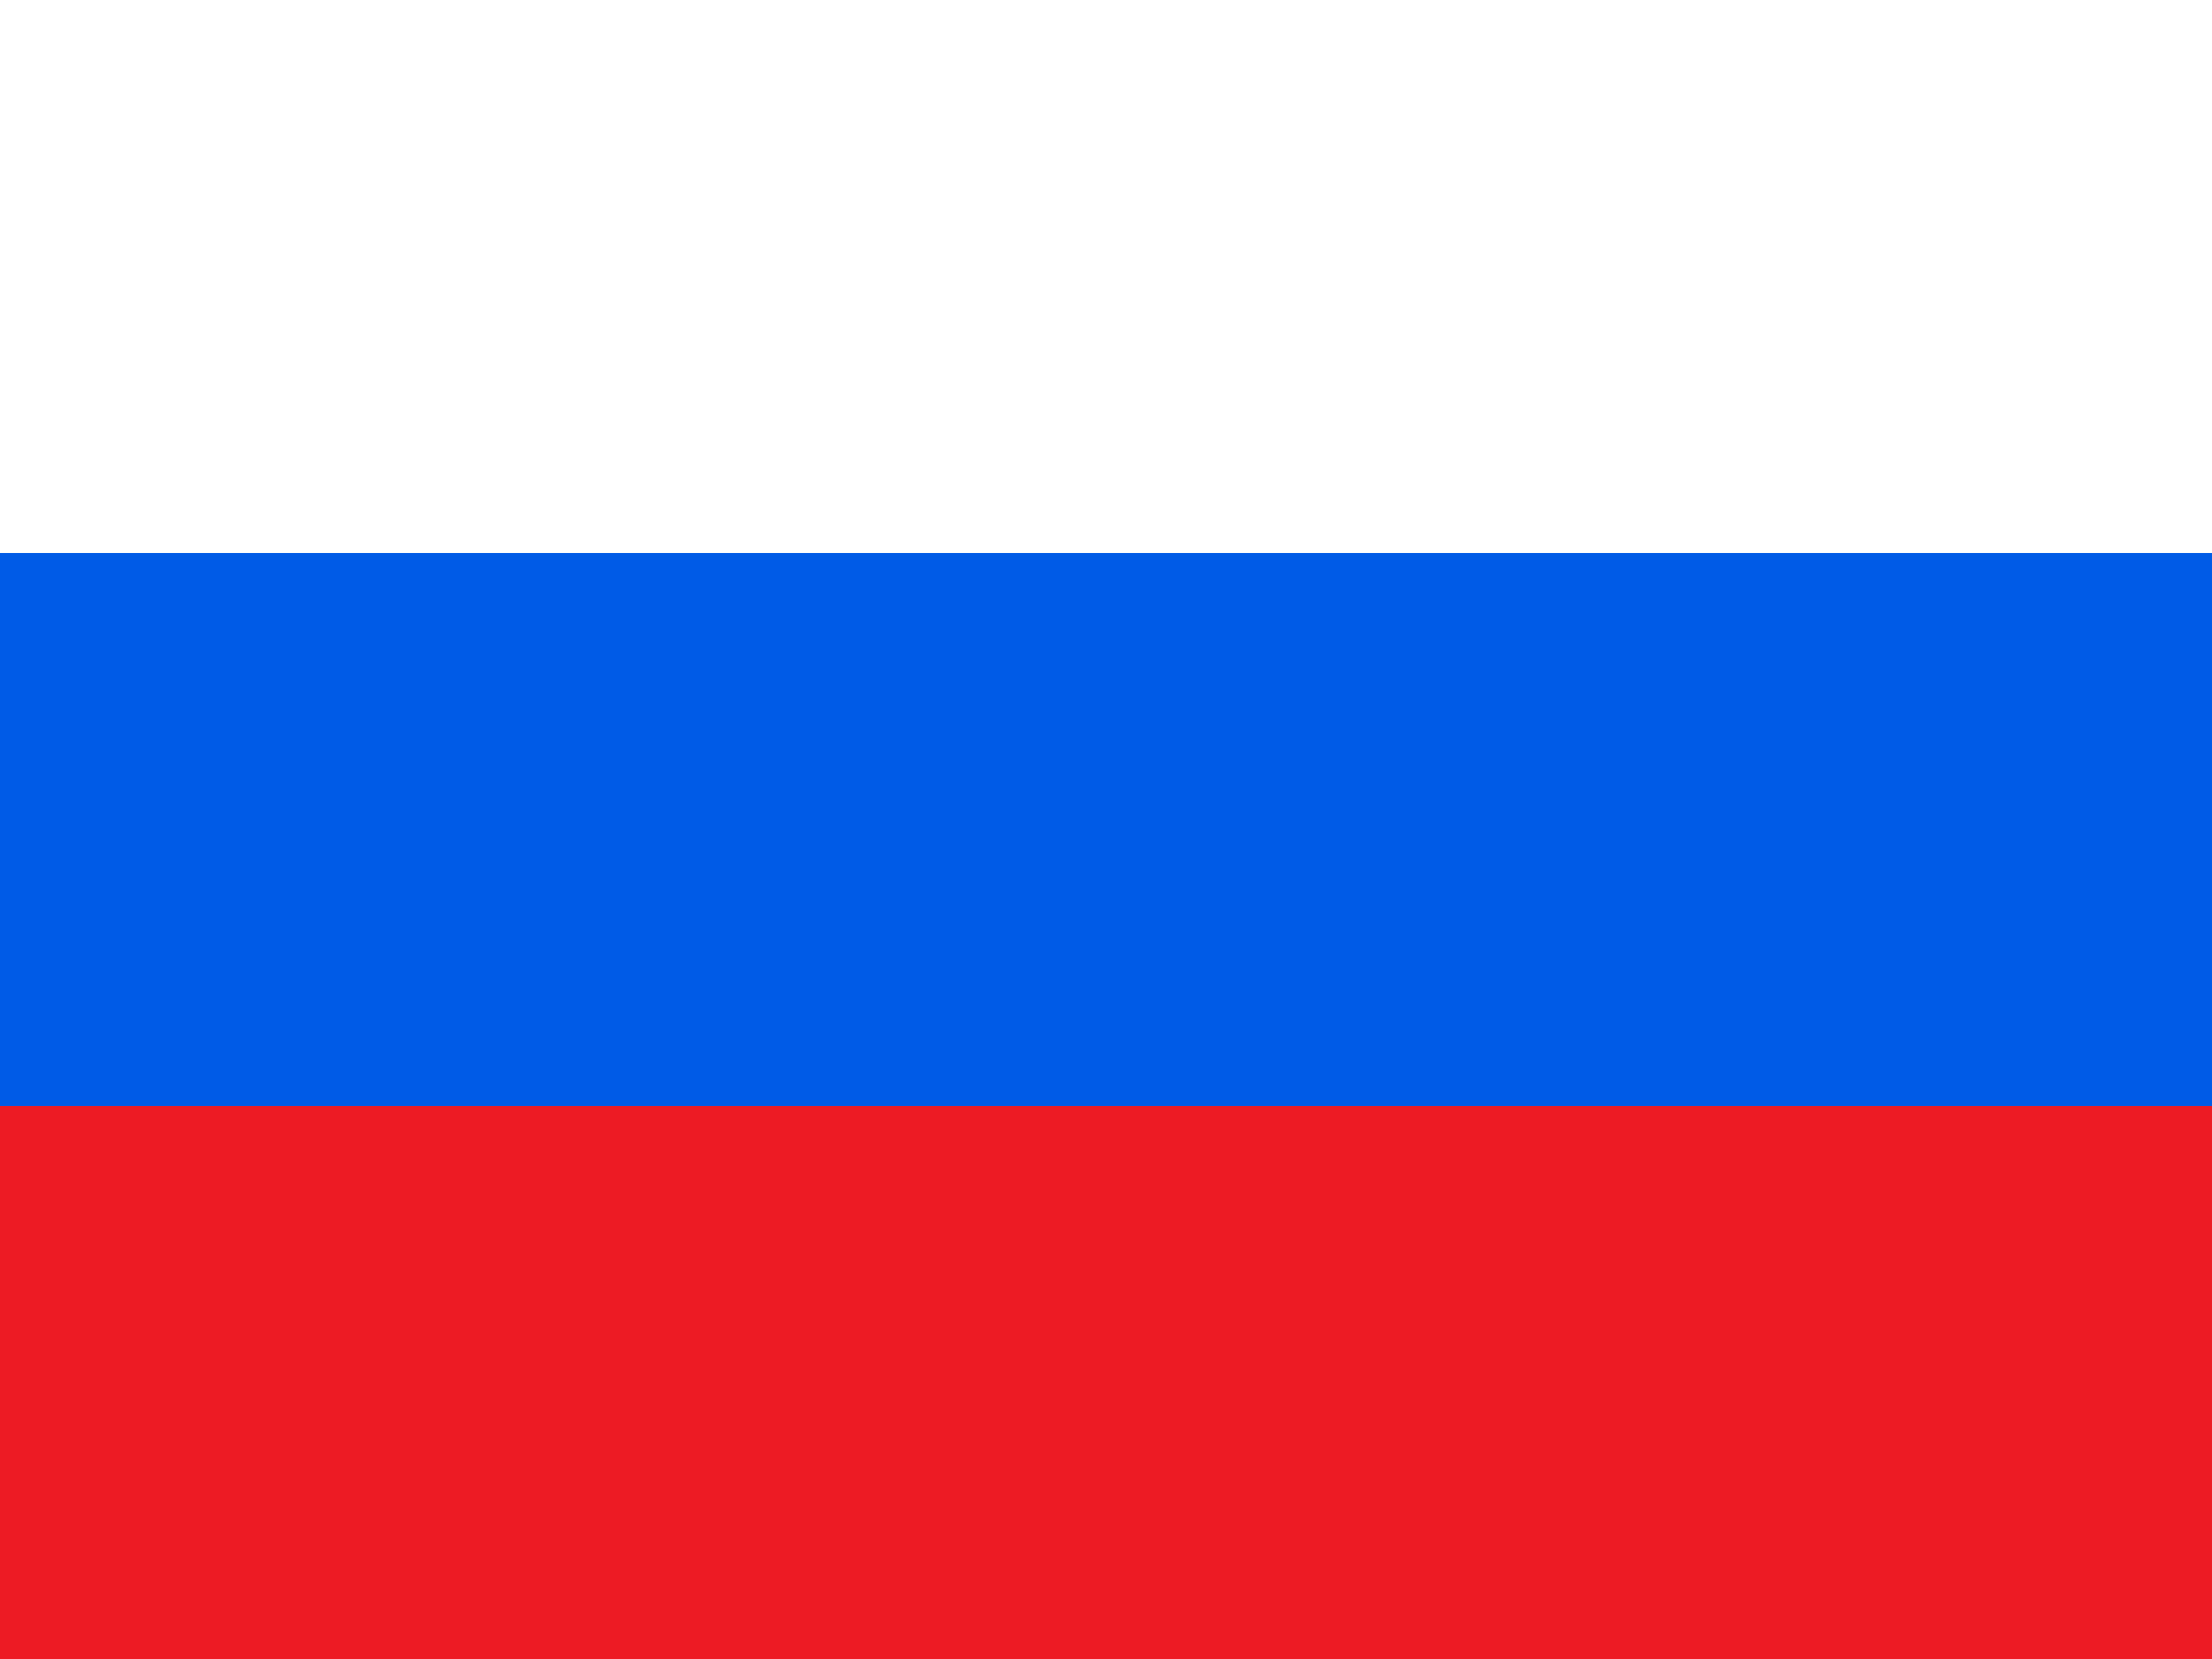
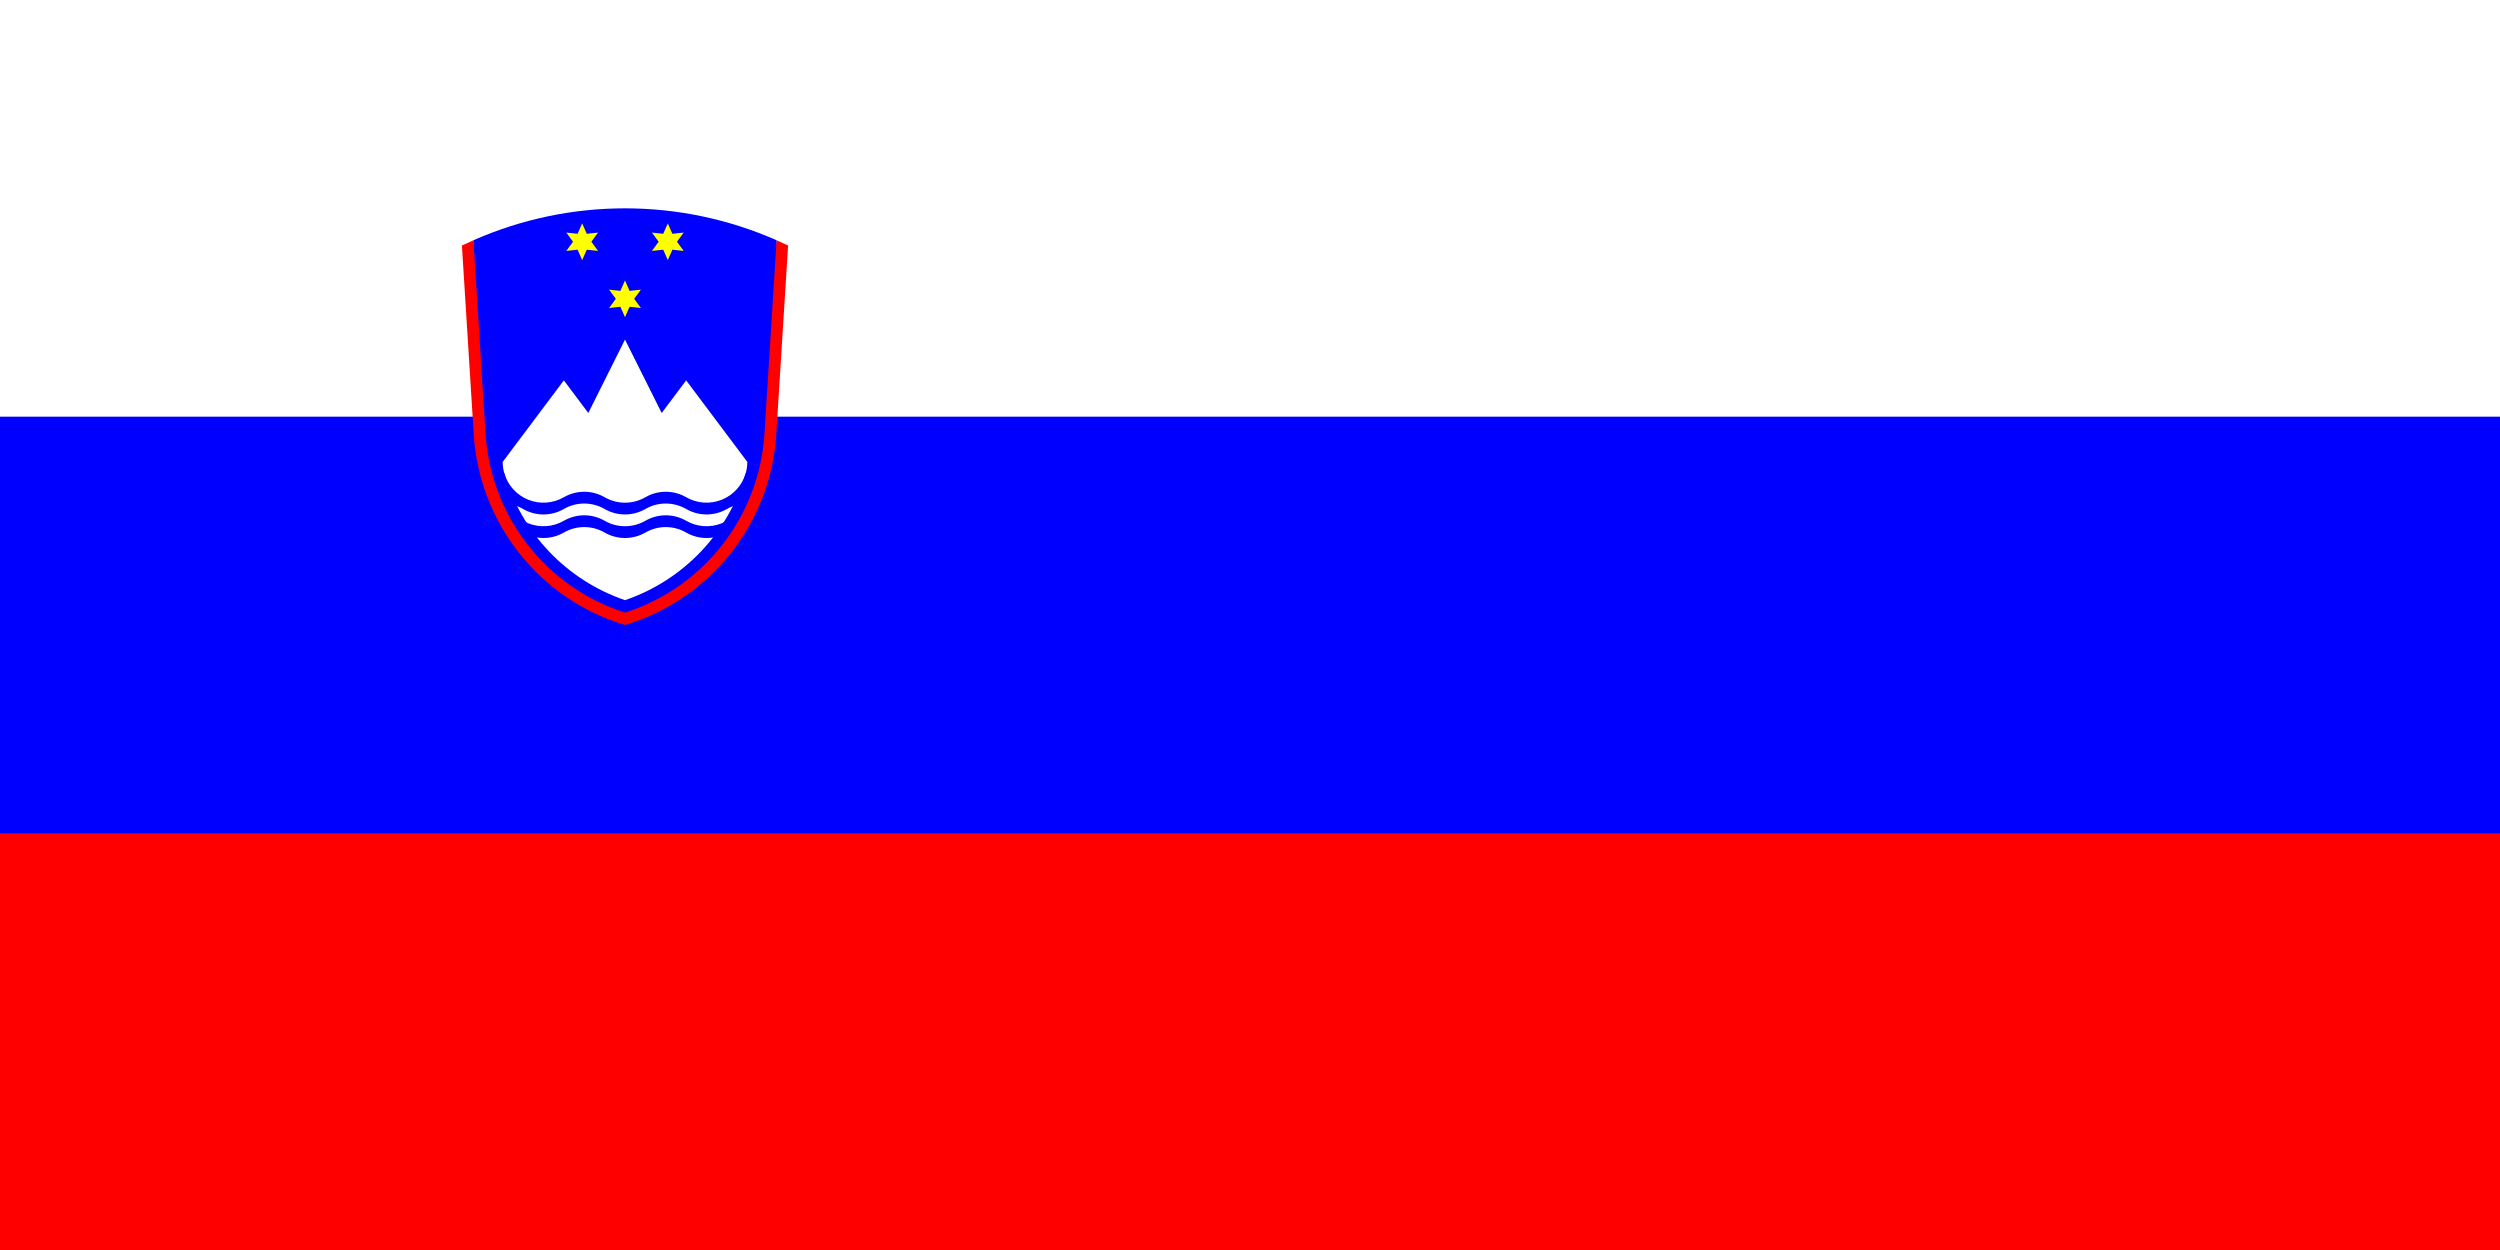
- <svg xmlns="http://www.w3.org/2000/svg" viewBox="0 0 20 15" width="20" height="15" aria-hidden="true">
-   <rect y="0" width="20" height="5" fill="#fff" />
-   <rect y="5" width="20" height="5" fill="#005ce6" />
-   <rect y="10" width="20" height="5" fill="#ed1c24" />
+ <svg xmlns="http://www.w3.org/2000/svg" xmlns:xlink="http://www.w3.org/1999/xlink" width="1200" height="600" viewBox="0 0 240 120" fill="#00f">
+   <path d="M0 0h240v120H0Z" fill="red" />
+   <path d="M0 0h240v80H0Z" />
+   <path d="M0 0h240v40H0Z" fill="#fff" />
+   <g transform="matrix(.3914069 0 0 .3914069 60 60)">
+     <path d="M-37.175-94.368a92.195 92.195 0 0 1 74.351 0Q43-12 0-1q-43-11-37.175-93.368Z" />
+     <path id="a" d="m0-84.5 1.125 2.551L3.897-82.25 2.25-80l1.647 2.25L1.125-78.051 0-75.5l-1.125-2.551-2.772.301L-2.25-80l-1.647-2.25 2.772.301" fill="#ff0" />
+     <use xlink:href="#a" x="-10.5" y="-14" />
+     <use xlink:href="#a" x="10.5" y="-14" />
+     <path d="m0-70 9 18 6-8 15 20a10 10 0 0 1-.385 2.747A46.401 46.401 0 0 1 0-6.091a46.401 46.401 0 0 1-29.615-31.162A10 10 0 0 1-30-40l15-20 6 8z" fill="#fff" />
+     <path id="b" d="M-29.615-37.253A10 10 0 0 0-15-31.34a10 10 0 0 1 10 0 10 10 0 0 0 10 0 10 10 0 0 1 10 0 10 10 0 0 0 14.615-5.913L30-37.113v7.321a10 10 0 0 0-5 1.34 10 10 0 0 1-10 0 10 10 0 0 0-10 0 10 10 0 0 1-10 0 10 10 0 0 0-10 0 10 10 0 0 1-10 0 10 10 0 0 0-5-1.34v-7.321" />
+     <use xlink:href="#b" y="5.774" />
+     <path d="M-40-93.066a92.195 92.195 0 0 1 2.825-1.302l2.971 47.449A49.301 49.301 0 0 0 0-3.036a49.301 49.301 0 0 0 34.205-43.883l2.971-47.449A92.195 92.195 0 0 1 40-93.066L37.1-46.738A52.202 52.202 0 0 1 0 0a52.202 52.202 0 0 1-37.1-46.738Z" fill="red" />
+   </g>
</svg>
